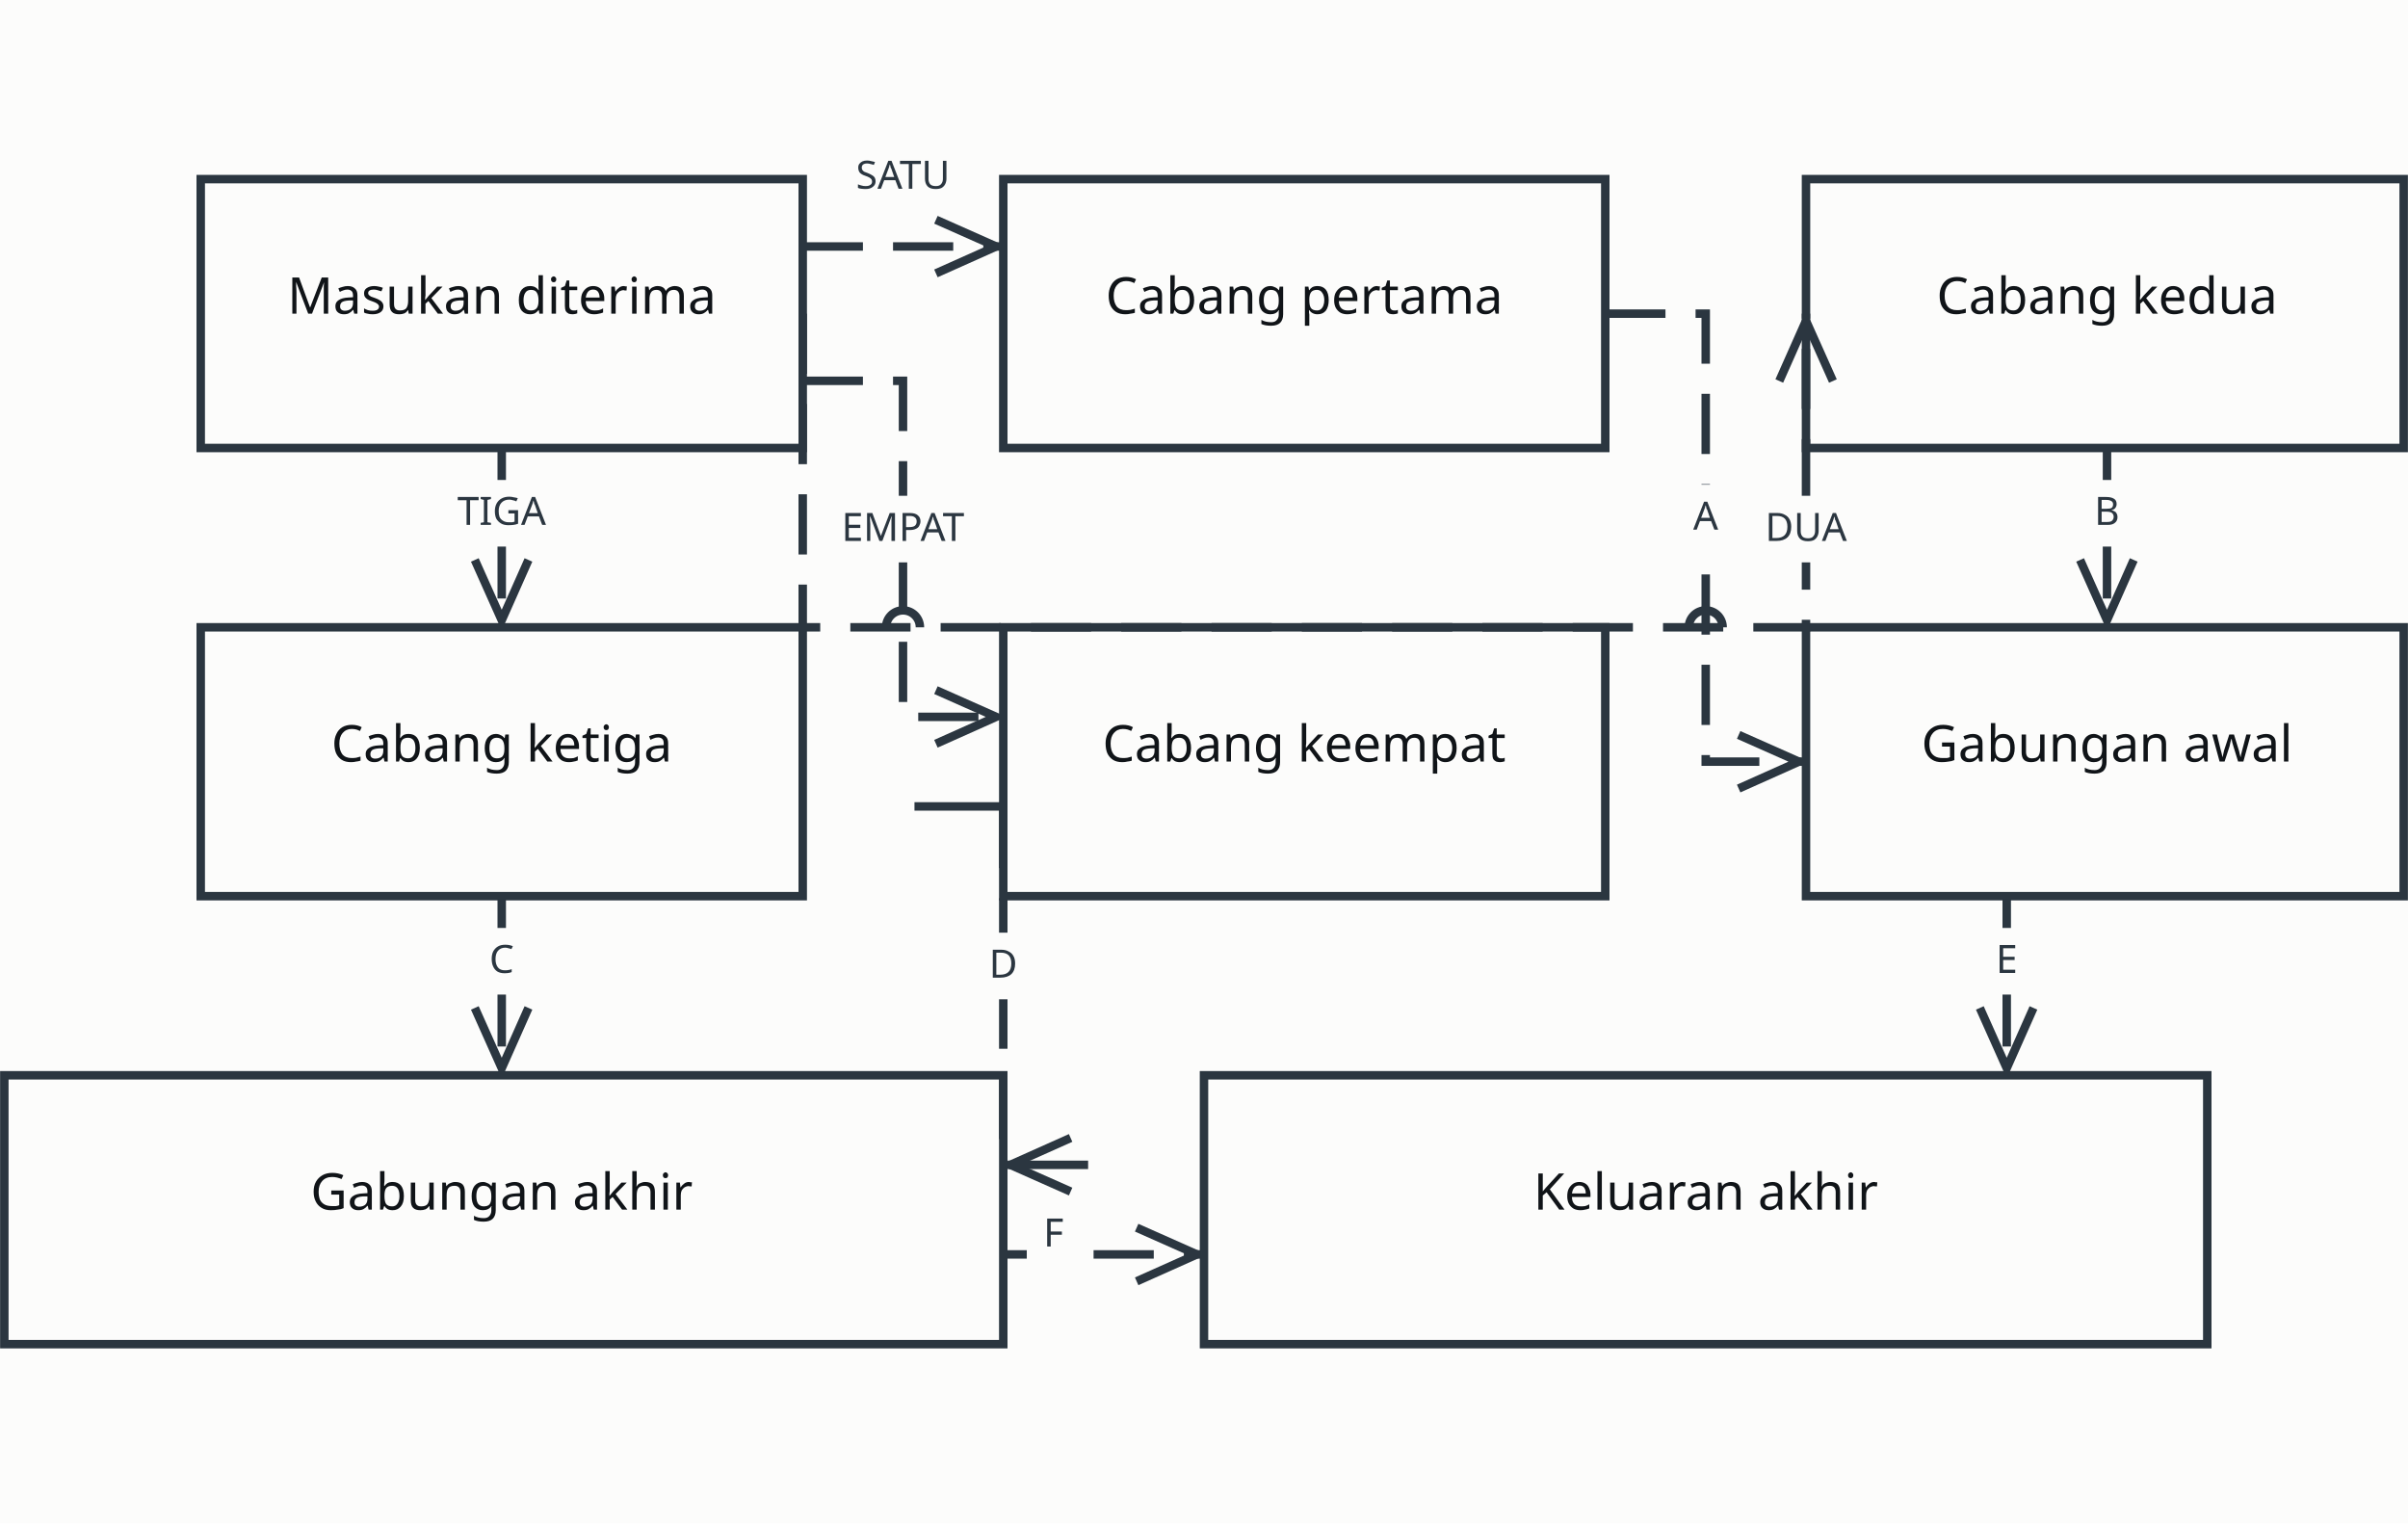
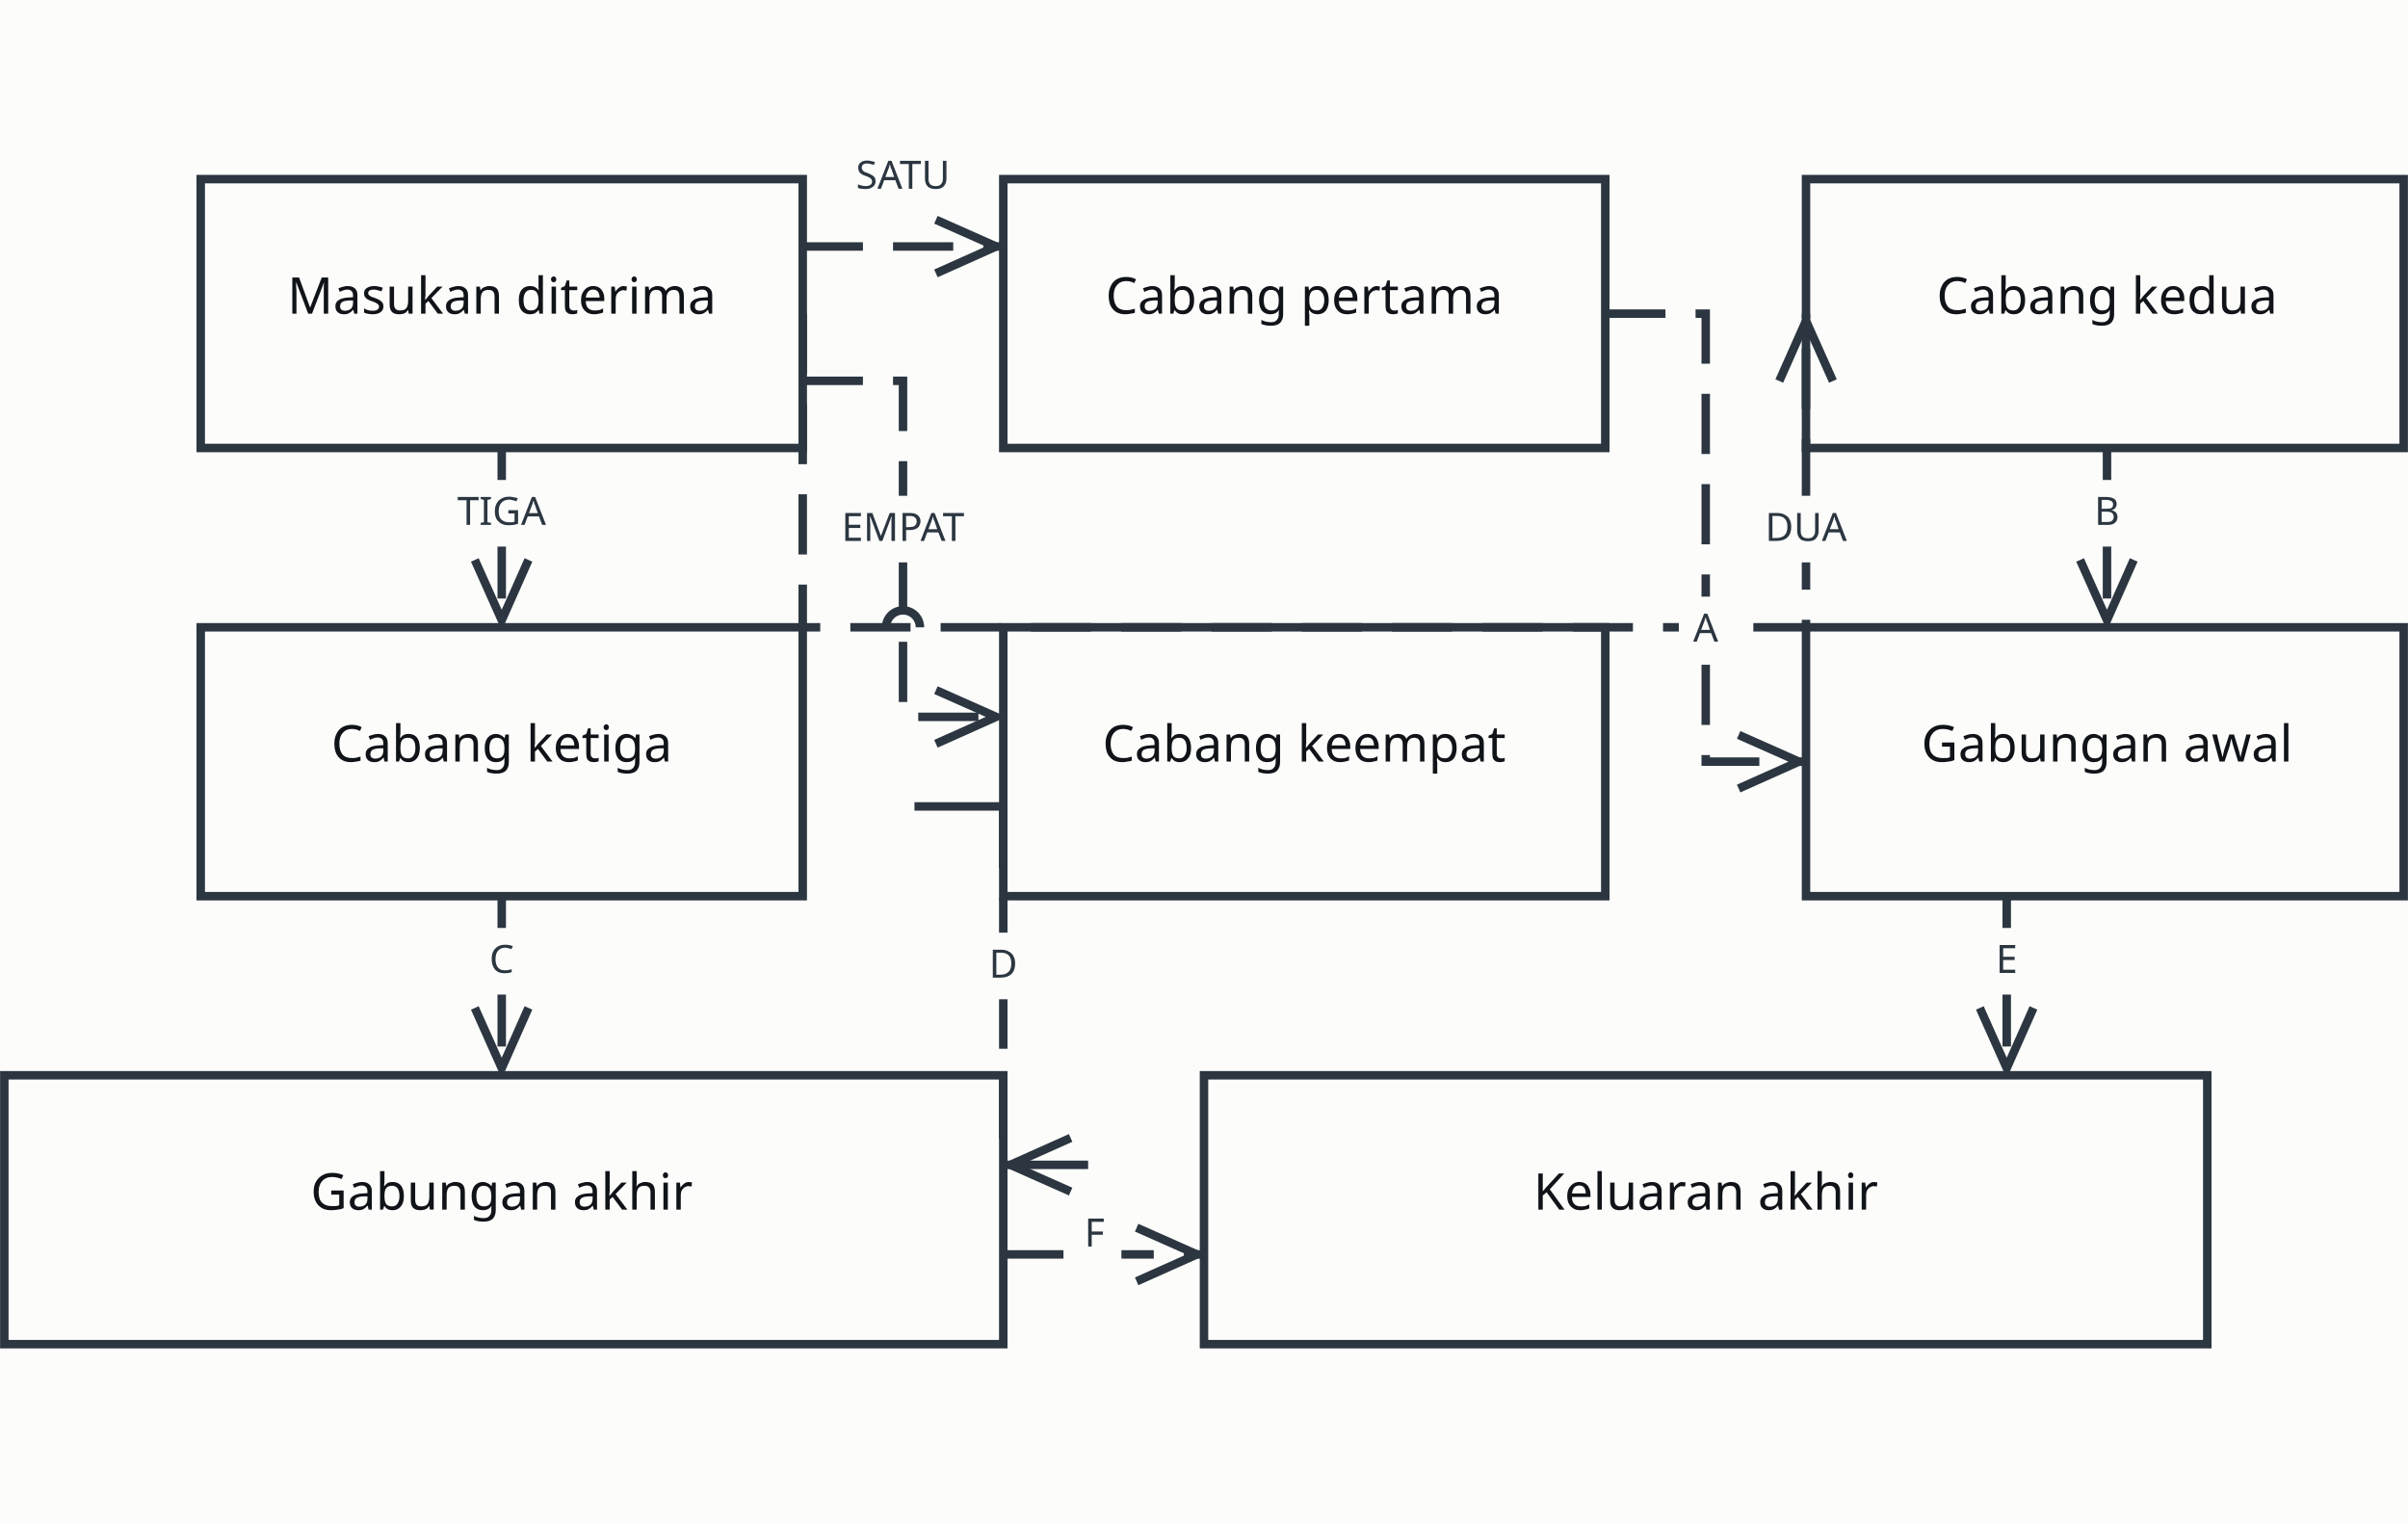
<svg xmlns="http://www.w3.org/2000/svg" width="128.0mm" height="80.962mm" viewBox="0 0 128.0 80.962" version="1.1">
  <defs>
    <marker id="head-control" markerUnits="userSpaceOnUse" markerWidth="5.2" markerHeight="4.85" refX="4.58" refY="2.42" orient="auto">
      <path d="M1.0,1.0 L4.2,2.42 L1.0,3.85" fill="none" stroke="#2B3640" stroke-width="0.45" />
    </marker>
  </defs>
  <rect x="0" y="0" width="128.0" height="80.962" fill="#FCFCFB" />
  <path d="M 42.67 13.1 L 53.33 13.1" fill="none" stroke="#2B3640" stroke-width="0.45" stroke-dasharray="3.2,1.6" marker-end="url(#head-control)" data-mark="link" data-series="control" data-index="0" />
  <path d="M 42.67 16.67 L 42.67 33.34 L 96.0 33.34 L 96.0 16.67" fill="none" stroke="#2B3640" stroke-width="0.45" stroke-dasharray="3.2,1.6" marker-end="url(#head-control)" data-mark="link" data-series="control" data-index="1" />
  <path d="M 26.67 23.81 L 26.67 28.57 L 26.67 28.57 L 26.67 28.57 L 26.67 28.57 L 26.67 33.34" fill="none" stroke="#2B3640" stroke-width="0.45" stroke-dasharray="3.2,1.6" marker-end="url(#head-control)" data-mark="link" data-series="control" data-index="2" />
  <path d="M 42.67 20.24 L 47.43 20.24 L 48.0 20.24 L 48.0 38.1 L 48.57 38.1 L 53.33 38.1" fill="none" stroke="#2B3640" stroke-width="0.45" stroke-dasharray="3.2,1.6" marker-end="url(#head-control)" data-mark="link" data-series="control" data-index="3" />
  <path d="M 85.33 16.67 L 90.1 16.67 L 90.67 16.67 L 90.67 40.48 L 91.24 40.48 L 96.0 40.48" fill="none" stroke="#2B3640" stroke-width="0.45" stroke-dasharray="3.2,1.6" marker-end="url(#head-control)" data-mark="link" data-series="control" data-index="4" />
  <path d="M 112.0 23.81 L 112.0 28.57 L 112.0 28.57 L 112.0 28.57 L 112.0 28.57 L 112.0 33.34" fill="none" stroke="#2B3640" stroke-width="0.45" stroke-dasharray="3.2,1.6" marker-end="url(#head-control)" data-mark="link" data-series="control" data-index="5" />
  <path d="M 26.67 47.62 L 26.67 52.39 L 26.67 52.39 L 26.67 52.39 L 26.67 52.39 L 26.67 57.15" fill="none" stroke="#2B3640" stroke-width="0.45" stroke-dasharray="3.2,1.6" marker-end="url(#head-control)" data-mark="link" data-series="control" data-index="6" />
  <path d="M 53.33 42.86 L 48.57 42.86 L 53.33 42.86 L 53.33 61.91 L 58.1 61.91 L 53.33 61.91" fill="none" stroke="#2B3640" stroke-width="0.45" stroke-dasharray="3.2,1.6" marker-end="url(#head-control)" data-mark="link" data-series="control" data-index="7" />
  <path d="M 106.67 47.62 L 106.67 52.39 L 106.67 52.39 L 106.67 52.39 L 106.67 52.39 L 106.67 57.15" fill="none" stroke="#2B3640" stroke-width="0.45" stroke-dasharray="3.2,1.6" marker-end="url(#head-control)" data-mark="link" data-series="control" data-index="8" />
  <path d="M 53.33 66.67 L 64.0 66.67" fill="none" stroke="#2B3640" stroke-width="0.45" stroke-dasharray="3.2,1.6" marker-end="url(#head-control)" data-mark="link" data-series="control" data-index="9" />
  <path d="M 47.1 33.34 A 0.9 0.9 0 0 1 48.9 33.34" fill="none" stroke="#2B3640" stroke-width="0.45" />
  <path d="M 89.77 33.34 A 0.9 0.9 0 0 1 91.57 33.34" fill="none" stroke="#2B3640" stroke-width="0.45" />
  <rect x="44.7" y="7.63" width="6.6" height="3.54" fill="#FCFCFB" />
  <text x="48.0" y="10.03" font-family="IBM Plex Mono" font-size="2.081" font-weight="400" fill="#2B3640" text-anchor="middle">SATU</text>
  <rect x="93.33" y="26.35" width="5.35" height="3.54" fill="#FCFCFB" />
  <text x="96.0" y="28.75" font-family="IBM Plex Mono" font-size="2.081" font-weight="400" fill="#2B3640" text-anchor="middle">DUA</text>
  <rect x="23.37" y="25.51" width="6.6" height="3.54" fill="#FCFCFB" />
  <text x="26.67" y="27.9" font-family="IBM Plex Mono" font-size="2.081" font-weight="400" fill="#2B3640" text-anchor="middle">TIGA</text>
  <rect x="44.08" y="26.35" width="7.84" height="3.54" fill="#FCFCFB" />
  <text x="48.0" y="28.75" font-family="IBM Plex Mono" font-size="2.081" font-weight="400" fill="#2B3640" text-anchor="middle">EMPAT</text>
-   <rect x="89.24" y="25.76" width="2.85" height="3.54" fill="#FCFCFB" />
-   <text x="90.67" y="28.15" font-family="IBM Plex Mono" font-size="2.081" font-weight="400" fill="#2B3640" text-anchor="middle">A</text>
+   <rect x="89.24" y="31.71" width="2.85" height="3.54" fill="#FCFCFB" />
+   <text x="90.67" y="34.1" font-family="IBM Plex Mono" font-size="2.081" font-weight="400" fill="#2B3640" text-anchor="middle">A</text>
  <rect x="110.58" y="25.51" width="2.85" height="3.54" fill="#FCFCFB" />
  <text x="112.0" y="27.9" font-family="IBM Plex Mono" font-size="2.081" font-weight="400" fill="#2B3640" text-anchor="middle">B</text>
  <rect x="25.24" y="49.32" width="2.85" height="3.54" fill="#FCFCFB" />
  <text x="26.67" y="51.71" font-family="IBM Plex Mono" font-size="2.081" font-weight="400" fill="#2B3640" text-anchor="middle">C</text>
  <rect x="51.91" y="49.57" width="2.85" height="3.54" fill="#FCFCFB" />
  <text x="53.33" y="51.96" font-family="IBM Plex Mono" font-size="2.081" font-weight="400" fill="#2B3640" text-anchor="middle">D</text>
  <rect x="105.24" y="49.32" width="2.85" height="3.54" fill="#FCFCFB" />
  <text x="106.67" y="51.71" font-family="IBM Plex Mono" font-size="2.081" font-weight="400" fill="#2B3640" text-anchor="middle">E</text>
-   <rect x="54.58" y="63.86" width="2.85" height="3.54" fill="#FCFCFB" />
-   <text x="56.0" y="66.25" font-family="IBM Plex Mono" font-size="2.081" font-weight="400" fill="#2B3640" text-anchor="middle">F</text>
+   <rect x="56.76" y="63.86" width="2.85" height="3.54" fill="#FCFCFB" />
+   <text x="58.18" y="66.25" font-family="IBM Plex Mono" font-size="2.081" font-weight="400" fill="#2B3640" text-anchor="middle">F</text>
  <rect x="10.67" y="9.52" width="32.0" height="14.29" data-node="n1" fill="none" stroke="#2B3640" stroke-width="0.45" data-mark="node" data-index="0" />
  <text x="26.67" y="16.67" font-family="IBM Plex Sans Condensed" font-size="2.681" font-weight="400" fill="#101418" text-anchor="middle">Masukan diterima</text>
  <rect x="53.33" y="9.52" width="32.0" height="14.29" data-node="n2" fill="none" stroke="#2B3640" stroke-width="0.45" data-mark="node" data-index="1" />
  <text x="69.33" y="16.67" font-family="IBM Plex Sans Condensed" font-size="2.681" font-weight="400" fill="#101418" text-anchor="middle">Cabang pertama</text>
  <rect x="96.0" y="9.52" width="31.77" height="14.29" data-node="n3" fill="none" stroke="#2B3640" stroke-width="0.45" data-mark="node" data-index="2" />
  <text x="112.0" y="16.67" font-family="IBM Plex Sans Condensed" font-size="2.681" font-weight="400" fill="#101418" text-anchor="middle">Cabang kedua</text>
  <rect x="10.67" y="33.34" width="32.0" height="14.29" data-node="n4" fill="none" stroke="#2B3640" stroke-width="0.45" data-mark="node" data-index="3" />
  <text x="26.67" y="40.48" font-family="IBM Plex Sans Condensed" font-size="2.681" font-weight="400" fill="#101418" text-anchor="middle">Cabang ketiga</text>
  <rect x="53.33" y="33.34" width="32.0" height="14.29" data-node="n5" fill="none" stroke="#2B3640" stroke-width="0.45" data-mark="node" data-index="4" />
  <text x="69.33" y="40.48" font-family="IBM Plex Sans Condensed" font-size="2.681" font-weight="400" fill="#101418" text-anchor="middle">Cabang keempat</text>
  <rect x="96.0" y="33.34" width="31.77" height="14.29" data-node="n6" fill="none" stroke="#2B3640" stroke-width="0.45" data-mark="node" data-index="5" />
  <text x="112.0" y="40.48" font-family="IBM Plex Sans Condensed" font-size="2.681" font-weight="400" fill="#101418" text-anchor="middle">Gabungan awal</text>
  <rect x="0.23" y="57.15" width="53.1" height="14.29" data-node="n7" fill="none" stroke="#2B3640" stroke-width="0.45" data-mark="node" data-index="6" />
  <text x="26.67" y="64.29" font-family="IBM Plex Sans Condensed" font-size="2.681" font-weight="400" fill="#101418" text-anchor="middle">Gabungan akhir</text>
  <rect x="64.0" y="57.15" width="53.33" height="14.29" data-node="n8" fill="none" stroke="#2B3640" stroke-width="0.45" data-mark="node" data-index="7" />
  <text x="90.67" y="64.29" font-family="IBM Plex Sans Condensed" font-size="2.681" font-weight="400" fill="#101418" text-anchor="middle">Keluaran akhir</text>
</svg>
